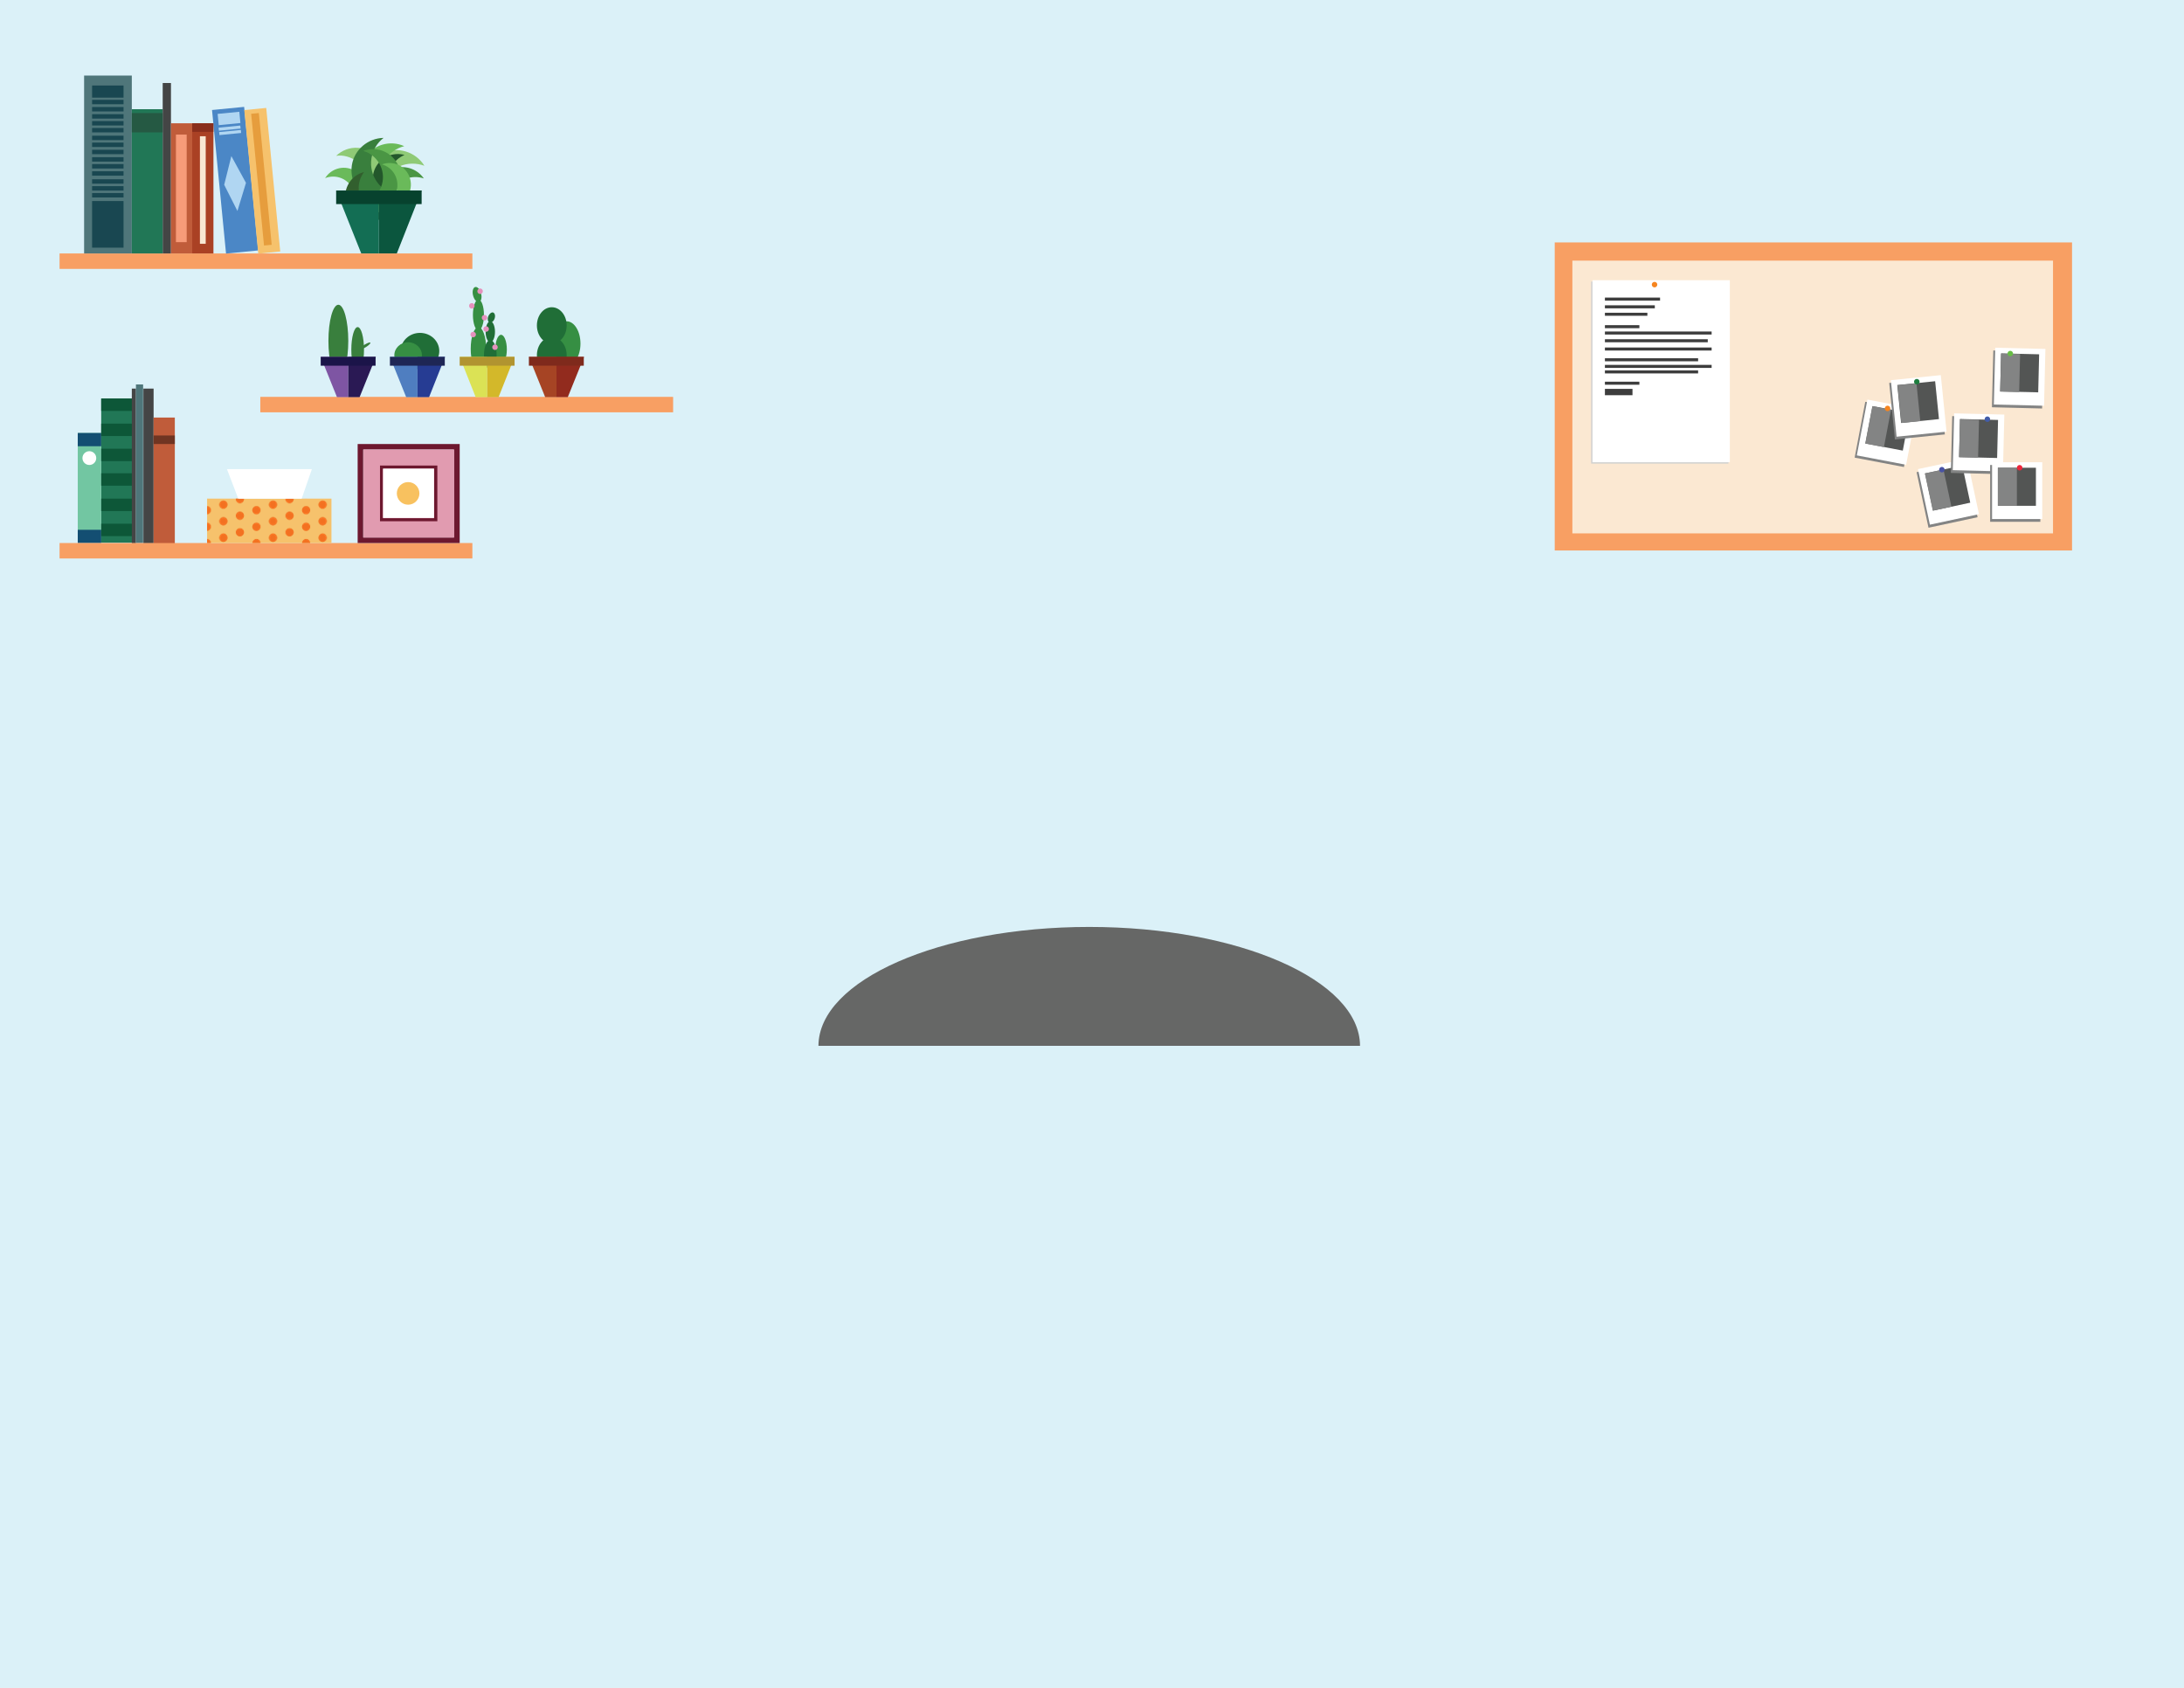
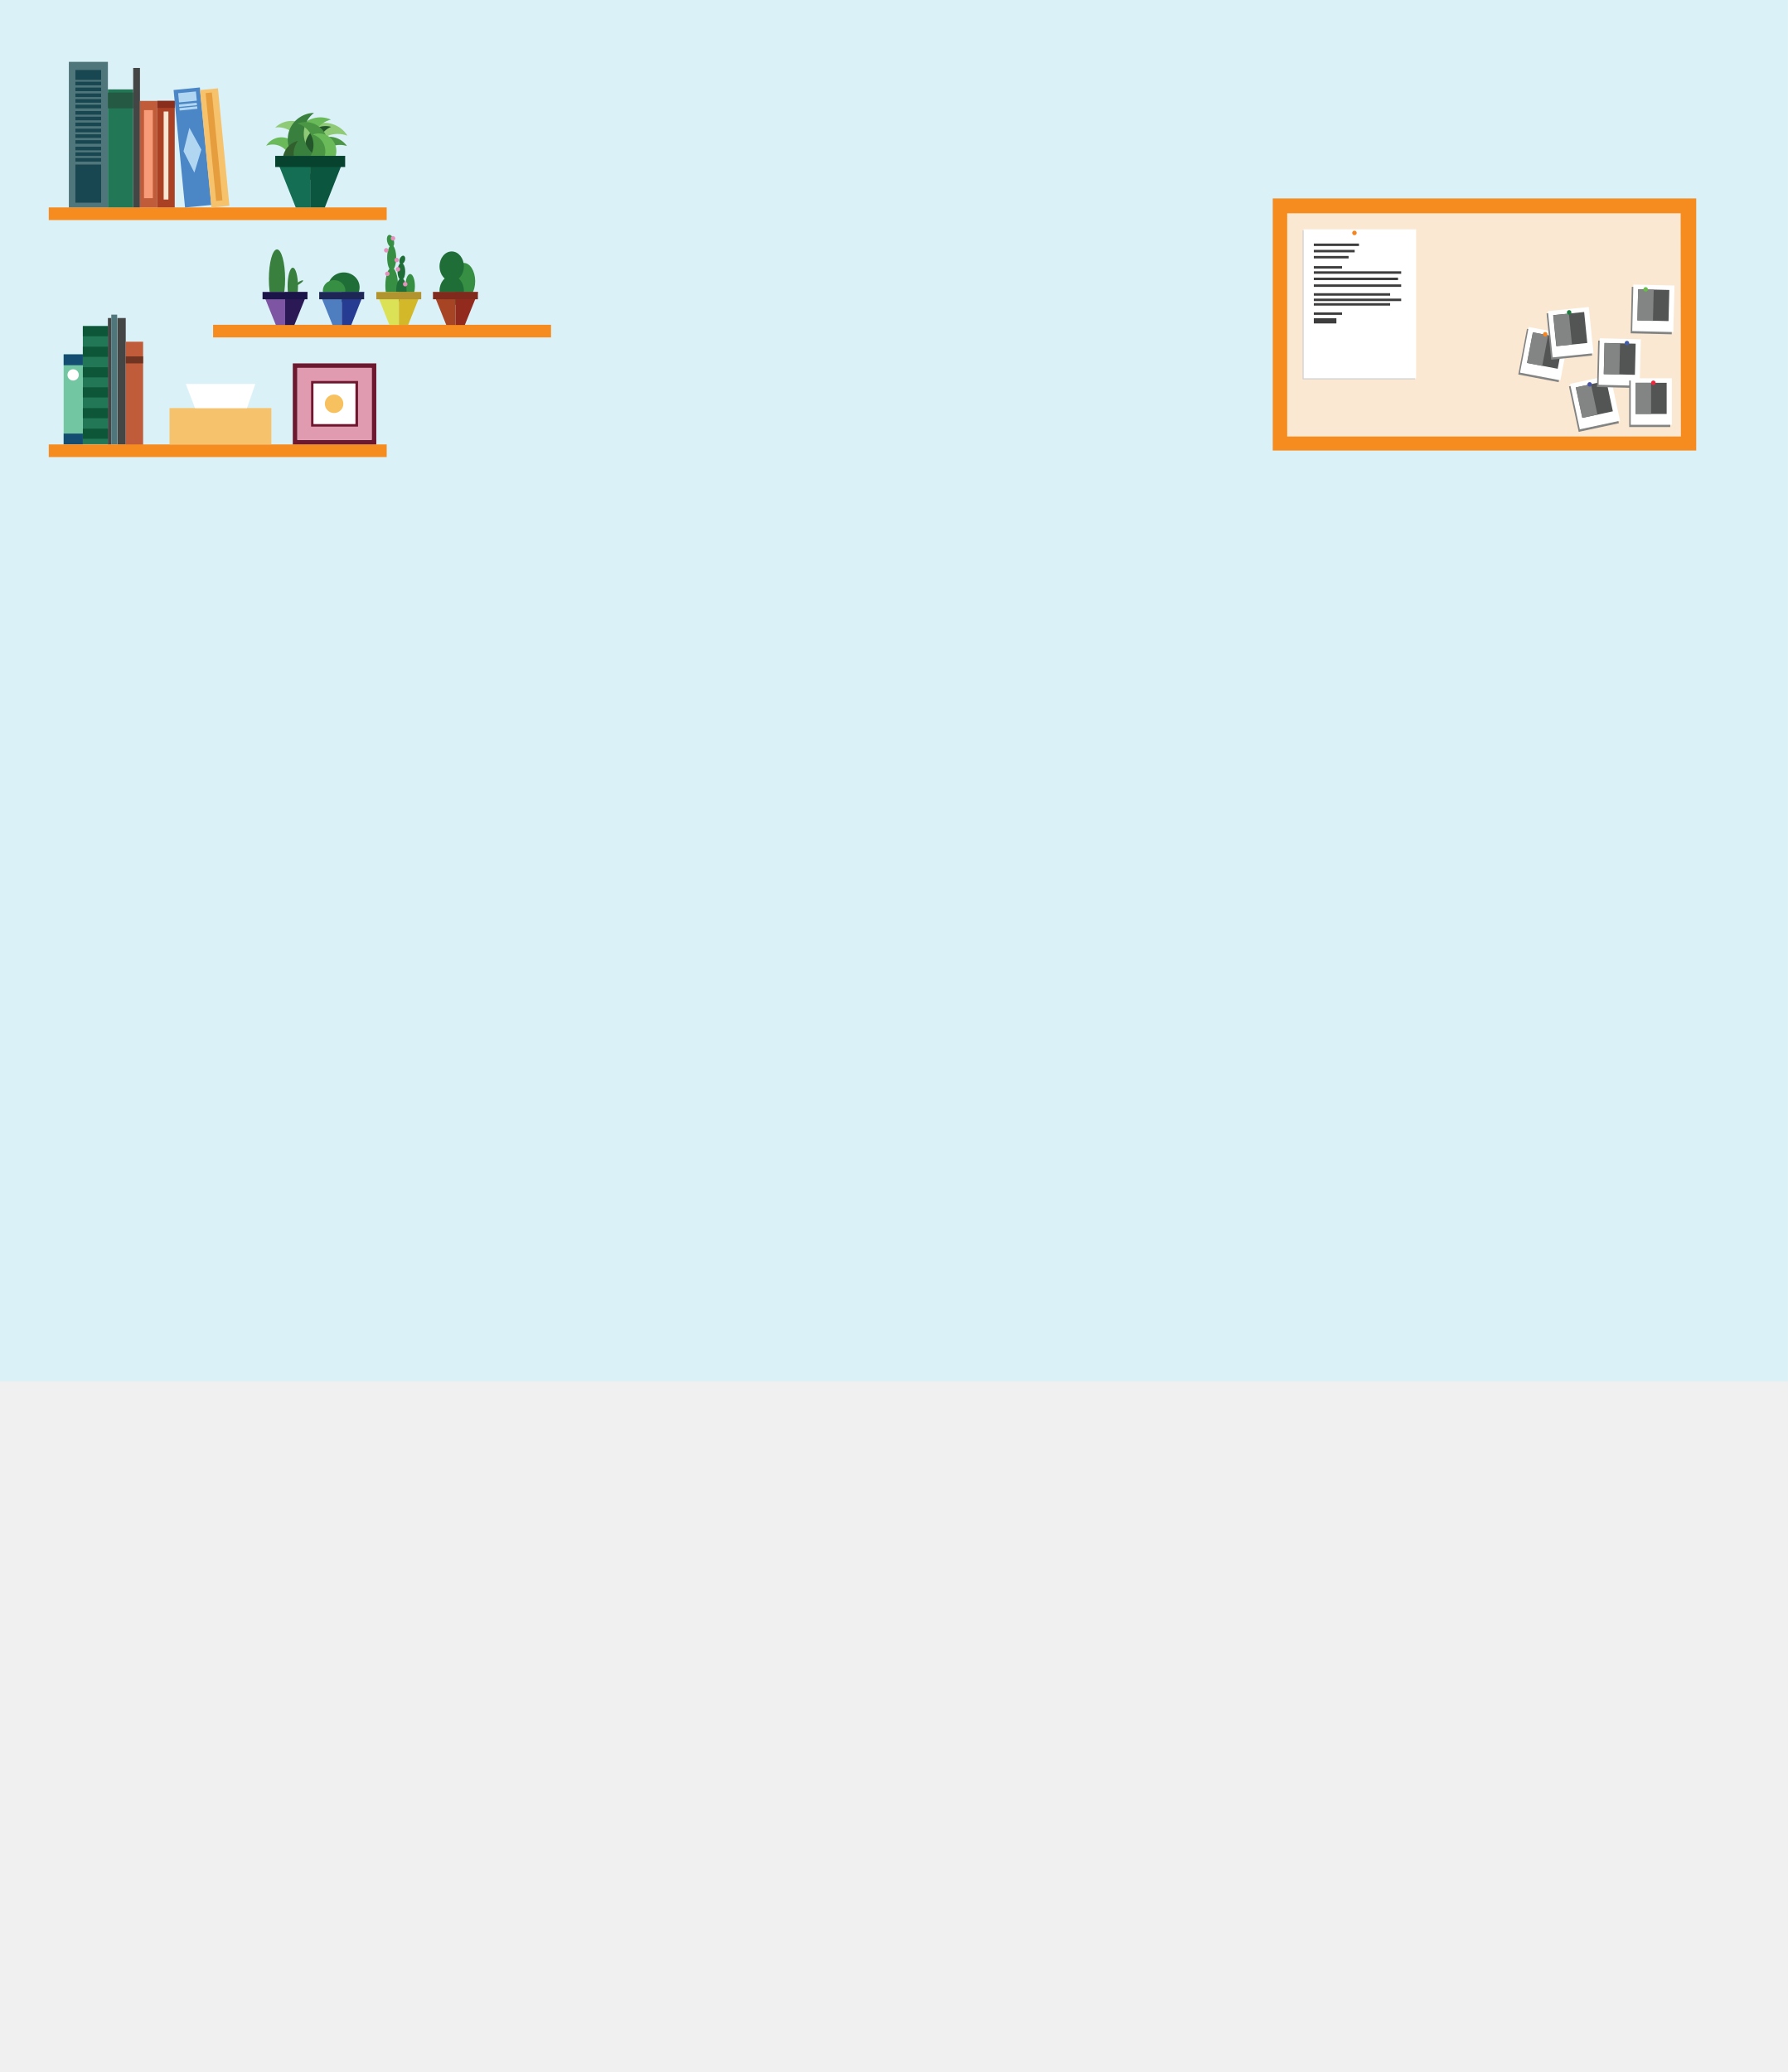
- <svg xmlns="http://www.w3.org/2000/svg" version="1.1" id="Layer_1" x="0px" y="0px" viewBox="0 0 792 612" style="enable-background:new 0 0 792 612;" xml:space="preserve">
-   <style type="text/css">
- 	.st0{fill:none;}
- 	.st1{fill:#F37121;}
- 	.st2{fill:#E2E2E2;}
- 	.st3{fill:#DBF1F8;}
- 	.st4{fill:#368F43;}
- 	.st5{fill:#206E37;}
- 	.st6{fill:#397F3D;}
- 	.st7{fill:#4A9644;}
- 	.st8{fill:#8FCA76;}
- 	.st9{fill:#6ABA5A;}
- 	.st10{fill:#23572B;}
- 	.st11{fill:#325F2E;}
- 	.st12{fill:#FBE8D2;}
- 	.st13{fill:#F89F63;}
- 	.st14{fill:#D1D2D1;}
- 	.st15{fill:#FFFFFF;}
- 	.st16{fill:#F6851F;}
- 	.st17{fill:#3D3D3D;}
- 	.st18{fill:#838484;}
- 	.st19{fill:#535554;}
- 	.st20{fill:#1D7D3E;}
- 	.st21{fill:#67BD45;}
- 	.st22{fill:#425CA9;}
- 	.st23{fill:#4953A4;}
- 	.st24{fill:#EE273C;}
- 	.st25{fill:#4F767A;}
- 	.st26{fill:#217756;}
- 	.st27{fill:#72C6A2;}
- 	.st28{fill:#134E72;}
- 	.st29{fill:#0D5738;}
- 	.st30{fill:#444545;}
- 	.st31{fill:#C05C3A;}
- 	.st32{fill:#AA4124;}
- 	.st33{fill:#4B87C6;}
- 	.st34{fill:#B0D6F2;}
- 	.st35{fill:#F6C26C;}
- 	.st36{fill:#E69D3D;}
- 	.st37{fill:#892E1C;}
- 	.st38{fill:#F8E7D2;}
- 	.st39{fill:#F79B79;}
- 	.st40{fill:#194751;}
- 	.st41{fill:#255943;}
- 	.st42{fill:#703522;}
- 	.st43{fill:#136E54;}
- 	.st44{fill:#0B563E;}
- 	.st45{fill:#07422E;}
- 	.st46{fill:#A64424;}
- 	.st47{fill:#922B1E;}
- 	.st48{fill:#7F2A1C;}
- 	.st49{fill:#DBE255;}
- 	.st50{fill:#D3B82A;}
- 	.st51{fill:#B19430;}
- 	.st52{fill:#4F7EC0;}
- 	.st53{fill:#263C93;}
- 	.st54{fill:#1E2655;}
- 	.st55{fill:#7E55A3;}
- 	.st56{fill:#2A1954;}
- 	.st57{fill:#1B1449;}
- 	.st58{fill:#E691BD;}
- 	.st59{fill:url(#New_Pattern);}
- 	.st60{fill:#6D182F;}
- 	.st61{fill:#E19BB0;}
- 	.st62{fill:#F8C15F;}
- 	.st63{fill:#666766;}
- </style>
-   <pattern width="18" height="18" patternUnits="userSpaceOnUse" id="New_Pattern" viewBox="0 -20.5 18 18" style="overflow:visible;">
+ <svg xmlns="http://www.w3.org/2000/svg" xmlns:xlink="http://www.w3.org/1999/xlink" version="1.1" id="Layer_1" x="0px" y="0px" viewBox="0 306 792 918" enable-background="new 0 306 792 918" xml:space="preserve">
+   <pattern y="1224" width="18" height="18" patternUnits="userSpaceOnUse" id="New_Pattern" viewBox="0 -20.5 18 18" overflow="visible">
    <g>
-       <polygon class="st0" points="0,-20.5 18,-20.5 18,-2.5 0,-2.5   " />
-       <path class="st1" d="M16.5-1.5C16.5-0.7,15.8,0,15,0s-1.5-0.7-1.5-1.5s0.7-1.5,1.5-1.5S16.5-2.4,16.5-1.5z" />
-       <path class="st1" d="M16.5-7.5C16.5-6.7,15.8-6,15-6s-1.5-0.7-1.5-1.5s0.7-1.5,1.5-1.5S16.5-8.4,16.5-7.5z" />
-       <path class="st1" d="M10.5-5.5C10.5-4.7,9.8-4,9-4S7.5-4.7,7.5-5.5S8.2-7.1,9-7.1S10.5-6.4,10.5-5.5z" />
-       <path class="st1" d="M4.5-3.5C4.5-2.7,3.8-2,3-2S1.5-2.7,1.5-3.5S2.2-5.1,3-5.1S4.5-4.4,4.5-3.5z" />
-       <path class="st1" d="M16.5-13.5c0,0.8-0.7,1.5-1.5,1.5s-1.5-0.7-1.5-1.5s0.7-1.5,1.5-1.5S16.5-14.4,16.5-13.5z" />
-       <path class="st1" d="M10.5-11.5c0,0.8-0.7,1.5-1.5,1.5s-1.5-0.7-1.5-1.5s0.7-1.5,1.5-1.5S10.5-12.4,10.5-11.5z" />
-       <path class="st1" d="M4.5-9.5C4.5-8.7,3.8-8,3-8S1.5-8.7,1.5-9.5s0.7-1.5,1.5-1.5S4.5-10.4,4.5-9.5z" />
-       <path class="st1" d="M16.5-19.5c0,0.8-0.7,1.5-1.5,1.5s-1.5-0.7-1.5-1.5s0.7-1.5,1.5-1.5S16.5-20.4,16.5-19.5z" />
-       <path class="st1" d="M10.5-17.5c0,0.8-0.7,1.5-1.5,1.5s-1.5-0.7-1.5-1.5s0.7-1.5,1.5-1.5S10.5-18.4,10.5-17.5z" />
-       <path class="st1" d="M4.5-15.5C4.5-14.7,3.8-14,3-14s-1.5-0.7-1.5-1.5c0-0.8,0.7-1.5,1.5-1.5S4.5-16.4,4.5-15.5z" />
-       <path class="st1" d="M4.5-21.5C4.5-20.7,3.8-20,3-20s-1.5-0.7-1.5-1.5s0.7-1.5,1.5-1.5S4.5-22.4,4.5-21.5z" />
+       <polygon fill="none" points="0,-2.5 18,-2.5 18,-20.5 0,-20.5   " />
+       <g>
+         <polygon fill="none" points="0,-2.5 18,-2.5 18,-20.5 0,-20.5    " />
+         <path fill="#F37121" d="M16.5-21.5c0-0.8-0.7-1.5-1.5-1.5s-1.5,0.7-1.5,1.5S14.2-20,15-20S16.5-20.6,16.5-21.5z" />
+         <path fill="#F37121" d="M16.5-15.5c0-0.8-0.7-1.5-1.5-1.5s-1.5,0.7-1.5,1.5c0,0.8,0.7,1.5,1.5,1.5S16.5-14.6,16.5-15.5z" />
+         <path fill="#F37121" d="M10.5-17.5c0-0.8-0.7-1.5-1.5-1.5s-1.5,0.7-1.5,1.5s0.7,1.6,1.5,1.6S10.5-16.6,10.5-17.5z" />
+         <path fill="#F37121" d="M4.5-19.5C4.5-20.3,3.8-21,3-21s-1.5,0.7-1.5,1.5s0.7,1.6,1.5,1.6S4.5-18.6,4.5-19.5z" />
+         <path fill="#F37121" d="M16.5-9.5c0-0.8-0.7-1.5-1.5-1.5s-1.5,0.7-1.5,1.5S14.2-8,15-8S16.5-8.6,16.5-9.5z" />
+         <path fill="#F37121" d="M10.5-11.5c0-0.8-0.7-1.5-1.5-1.5s-1.5,0.7-1.5,1.5S8.2-10,9-10S10.5-10.6,10.5-11.5z" />
+         <path fill="#F37121" d="M4.5-13.5C4.5-14.3,3.8-15,3-15s-1.5,0.7-1.5,1.5S2.2-12,3-12S4.5-12.6,4.5-13.5z" />
+         <path fill="#F37121" d="M16.5-3.5C16.5-4.3,15.8-5,15-5s-1.5,0.7-1.5,1.5S14.2-2,15-2S16.5-2.6,16.5-3.5z" />
+         <path fill="#F37121" d="M10.5-5.5C10.5-6.3,9.8-7,9-7S7.5-6.3,7.5-5.5S8.2-4,9-4S10.5-4.6,10.5-5.5z" />
+         <path fill="#F37121" d="M4.5-7.5C4.5-8.3,3.8-9,3-9S1.5-8.3,1.5-7.5C1.5-6.7,2.2-6,3-6S4.5-6.6,4.5-7.5z" />
+         <path fill="#F37121" d="M4.5-1.5C4.5-2.3,3.8-3,3-3S1.5-2.3,1.5-1.5S2.2,0,3,0S4.5-0.6,4.5-1.5z" />
+       </g>
    </g>
  </pattern>
-   <polygon class="st2" points="85.4,180.8 81.3,170.1 112.1,170.1 108.4,180.8 " />
-   <rect class="st3" width="792" height="612" />
-   <ellipse class="st4" cx="205.5" cy="124.6" rx="5" ry="8.1" />
-   <ellipse class="st4" cx="173.5" cy="126.5" rx="2.8" ry="7.9" />
-   <ellipse class="st4" cx="181.7" cy="126.7" rx="2.1" ry="5.3" />
-   <ellipse class="st4" cx="173.5" cy="114.2" rx="2" ry="5.6" />
-   <ellipse transform="matrix(0.9691 -0.2469 0.2469 0.9691 -21.0143 46.0038)" class="st4" cx="173" cy="106.8" rx="1.5" ry="2.8" />
-   <ellipse class="st5" cx="177.8" cy="128.7" rx="2.3" ry="5.4" />
-   <ellipse class="st5" cx="177.8" cy="120.3" rx="1.7" ry="3.8" />
-   <path class="st5" d="M177,114.9c-0.3,1,0,1.9,0.6,2.1c0.7,0.1,1.5-0.6,1.8-1.6c0.3-1,0-1.9-0.6-2.1S177.3,113.9,177,114.9z" />
-   <ellipse class="st5" cx="152.3" cy="127.3" rx="7" ry="6.6" />
-   <ellipse class="st5" cx="200.1" cy="128.8" rx="5.4" ry="6.6" />
-   <ellipse class="st5" cx="200.1" cy="118" rx="5.4" ry="6.6" />
-   <ellipse class="st4" cx="148" cy="128.8" rx="5" ry="4.7" />
-   <ellipse class="st6" cx="122.7" cy="123.6" rx="3.6" ry="13.1" />
-   <ellipse class="st6" cx="129.7" cy="126.8" rx="2.3" ry="8.2" />
-   <ellipse transform="matrix(0.5299 0.8481 -0.8481 0.5299 168.5783 -53.3992)" class="st6" cx="132.5" cy="125.4" rx="0.5" ry="2.2" />
-   <path class="st7" d="M142.4,61.3c-4.6,2-6.8,7.3-4.8,11.9c1,2.4,3,4.2,5.3,5c-0.3-0.4-0.5-0.9-0.7-1.4c-2-4.6,0.2-10,4.8-11.9  c2.2-0.9,4.6-0.9,6.7-0.2C151.2,61.1,146.5,59.6,142.4,61.3z" />
-   <path class="st8" d="M138.8,55.4c-6.3,2.6-9.2,9.9-6.5,16.1c1.4,3.3,4,5.6,7.1,6.8c-0.4-0.6-0.7-1.2-1-1.9  c-2.6-6.3,0.3-13.5,6.5-16.1c3-1.3,6.2-1.2,9-0.2C150.8,55.1,144.4,53,138.8,55.4z" />
-   <path class="st9" d="M132.3,67c-0.9-4.2-5-6.9-9.3-6c-2.2,0.5-4,1.8-5.1,3.6c0.4-0.2,0.8-0.3,1.3-0.4c4.2-0.9,8.4,1.8,9.3,6  c0.4,2,0,4-1,5.6C131,74.5,133.1,70.8,132.3,67z" />
-   <path class="st9" d="M132.2,57.3c-3.6,5.4-2,12.7,3.4,16.3c2.8,1.9,6.2,2.3,9.2,1.6c-0.6-0.3-1.2-0.6-1.8-0.9  c-5.4-3.6-6.9-10.8-3.4-16.3c1.7-2.6,4.2-4.3,7-5C141.5,50.7,135.4,52.4,132.2,57.3z" />
-   <path class="st8" d="M139.7,64.7c0.4-5.8-4.1-10.8-9.9-11.1c-3-0.2-5.8,0.9-7.9,2.9c0.6-0.1,1.2-0.1,1.8-0.1  c5.8,0.4,10.2,5.3,9.9,11.1c-0.2,2.8-1.4,5.2-3.3,7C135.3,74,139.4,69.9,139.7,64.7z" />
-   <path class="st10" d="M136.1,60.9c-2.2,4.5-0.4,10,4.1,12.2c2.4,1.2,5,1.2,7.2,0.4c-0.5-0.1-1-0.3-1.5-0.6  c-4.5-2.2-6.3-7.7-4.1-12.2c1.1-2.1,2.9-3.7,4.9-4.5C142.7,55,138.1,56.9,136.1,60.9z" />
-   <path class="st6" d="M127.6,59.9c-1,6.4,3.3,12.4,9.8,13.4c3.4,0.5,6.6-0.4,9.1-2.4c-0.7,0-1.3,0-2-0.1c-6.4-1-10.8-7-9.8-13.4  c0.5-3.1,2.1-5.6,4.4-7.4C133.5,50.1,128.5,54.2,127.6,59.9z" />
-   <path class="st7" d="M144.2,68.5c2.5-5,0.4-11-4.5-13.4c-2.6-1.3-5.5-1.3-8-0.4c0.5,0.2,1.1,0.4,1.6,0.6c5,2.5,7,8.5,4.5,13.4  c-1.2,2.4-3.2,4-5.4,4.9C137,75,142,72.9,144.2,68.5z" />
-   <path class="st11" d="M125.2,71.9c0.4,5,4.8,8.7,9.8,8.3c2.6-0.2,4.9-1.5,6.4-3.4c-0.5,0.1-1,0.2-1.5,0.3c-5,0.4-9.4-3.3-9.8-8.3  c-0.2-2.4,0.6-4.6,1.9-6.4C127.8,63.4,124.9,67.4,125.2,71.9z" />
-   <rect x="567.8" y="91.4" class="st12" width="178.7" height="105" />
-   <path class="st13" d="M563.8,87.9v111.7h187.6V87.9H563.8z M744.6,193.4H570.2V94.5h174.3V193.4z" />
-   <rect x="577" y="102.1" class="st14" width="49.8" height="66" />
-   <rect x="577.5" y="101.6" class="st15" width="49.8" height="66" />
-   <circle class="st16" cx="600" cy="103.2" r="1" />
-   <rect x="582" y="107.9" class="st17" width="20" height="1.1" />
-   <rect x="582" y="120.2" class="st17" width="38.7" height="1.1" />
-   <rect x="582" y="132.3" class="st17" width="38.7" height="1.1" />
-   <rect x="582" y="123" class="st17" width="37.3" height="1.1" />
-   <rect x="582" y="126" class="st17" width="38.7" height="1.1" />
-   <rect x="582" y="129.9" class="st17" width="33.8" height="1.1" />
-   <rect x="582" y="134.3" class="st17" width="33.8" height="1.1" />
-   <rect x="582" y="117.9" class="st17" width="12.5" height="1.1" />
-   <rect x="582" y="138.4" class="st17" width="12.5" height="1.1" />
-   <rect x="582" y="141" class="st17" width="10" height="2.3" />
-   <rect x="582" y="110.7" class="st17" width="18.1" height="1.1" />
-   <rect x="582" y="113.4" class="st17" width="15.4" height="1.1" />
+   <polygon fill="#E2E2E2" points="85.4,486.8 81.3,476.1 112.1,476.1 108.4,486.8 " />
+   <rect y="306" fill="#DBF1F8" width="792" height="612" />
+   <ellipse fill="#368F43" cx="205.5" cy="430.6" rx="5" ry="8.1" />
+   <ellipse fill="#368F43" cx="173.5" cy="432.5" rx="2.8" ry="7.9" />
+   <ellipse fill="#368F43" cx="181.7" cy="432.7" rx="2.1" ry="5.3" />
+   <ellipse fill="#368F43" cx="173.5" cy="420.2" rx="2" ry="5.6" />
+   <ellipse transform="matrix(-0.2469 -0.969 0.969 -0.2469 -184.2895 682.3553)" fill="#368F43" cx="173" cy="412.8" rx="2.8" ry="1.5" />
+   <ellipse fill="#206E37" cx="177.8" cy="434.7" rx="2.3" ry="5.4" />
+   <ellipse fill="#206E37" cx="177.8" cy="426.3" rx="1.7" ry="3.8" />
+   <path fill="#206E37" d="M177,420.9c-0.3,1,0,1.9,0.6,2.1c0.7,0.1,1.5-0.6,1.8-1.6s0-1.9-0.6-2.1C178.2,419.1,177.3,419.9,177,420.9z  " />
+   <ellipse fill="#206E37" cx="152.3" cy="433.3" rx="7" ry="6.6" />
+   <ellipse fill="#206E37" cx="200.1" cy="434.8" rx="5.4" ry="6.6" />
+   <ellipse fill="#206E37" cx="200.1" cy="424" rx="5.4" ry="6.6" />
+   <ellipse fill="#368F43" cx="148" cy="434.8" rx="5" ry="4.7" />
+   <ellipse fill="#397F3D" cx="122.7" cy="429.6" rx="3.6" ry="13.1" />
+   <ellipse fill="#397F3D" cx="129.7" cy="432.8" rx="2.3" ry="8.2" />
+   <ellipse transform="matrix(0.8481 -0.5299 0.5299 0.8481 -208.4824 135.7223)" fill="#397F3D" cx="132.4" cy="431.4" rx="2.2" ry="0.5" />
+   <path fill="#4A9644" d="M142.4,367.3c-4.6,2-6.8,7.3-4.8,11.9c1,2.4,3,4.2,5.3,5c-0.3-0.4-0.5-0.9-0.7-1.4c-2-4.6,0.2-10,4.8-11.9  c2.2-0.9,4.6-0.9,6.7-0.2C151.2,367.1,146.5,365.6,142.4,367.3z" />
+   <path fill="#8FCA76" d="M138.8,361.4c-6.3,2.6-9.2,9.9-6.5,16.1c1.4,3.3,4,5.6,7.1,6.8c-0.4-0.6-0.7-1.2-1-1.9  c-2.6-6.3,0.3-13.5,6.5-16.1c3-1.3,6.2-1.2,9-0.2C150.8,361.1,144.4,359,138.8,361.4z" />
+   <path fill="#6ABA5A" d="M132.3,373c-0.9-4.2-5-6.9-9.3-6c-2.2,0.5-4,1.8-5.1,3.6c0.4-0.2,0.8-0.3,1.3-0.4c4.2-0.9,8.4,1.8,9.3,6  c0.4,2,0,4-1,5.6C131,380.5,133.1,376.8,132.3,373z" />
+   <path fill="#6ABA5A" d="M132.2,363.3c-3.6,5.4-2,12.7,3.4,16.3c2.8,1.9,6.2,2.3,9.2,1.6c-0.6-0.3-1.2-0.6-1.8-0.9  c-5.4-3.6-6.9-10.8-3.4-16.3c1.7-2.6,4.2-4.3,7-5C141.5,356.7,135.4,358.4,132.2,363.3z" />
+   <path fill="#8FCA76" d="M139.7,370.7c0.4-5.8-4.1-10.8-9.9-11.1c-3-0.2-5.8,0.9-7.9,2.9c0.6-0.1,1.2-0.1,1.8-0.1  c5.8,0.4,10.2,5.3,9.9,11.1c-0.2,2.8-1.4,5.2-3.3,7C135.3,380,139.4,375.9,139.7,370.7z" />
+   <path fill="#23572B" d="M136.1,366.9c-2.2,4.5-0.4,10,4.1,12.2c2.4,1.2,5,1.2,7.2,0.4c-0.5-0.1-1-0.3-1.5-0.6  c-4.5-2.2-6.3-7.7-4.1-12.2c1.1-2.1,2.9-3.7,4.9-4.5C142.7,361,138.1,362.9,136.1,366.9z" />
+   <path fill="#397F3D" d="M127.6,365.9c-1,6.4,3.3,12.4,9.8,13.4c3.4,0.5,6.6-0.4,9.1-2.4c-0.7,0-1.3,0-2-0.1c-6.4-1-10.8-7-9.8-13.4  c0.5-3.1,2.1-5.6,4.4-7.4C133.5,356.1,128.5,360.2,127.6,365.9z" />
+   <path fill="#4A9644" d="M144.2,374.5c2.5-5,0.4-11-4.5-13.4c-2.6-1.3-5.5-1.3-8-0.4c0.5,0.2,1.1,0.4,1.6,0.6c5,2.5,7,8.5,4.5,13.4  c-1.2,2.4-3.2,4-5.4,4.9C137,381,142,378.9,144.2,374.5z" />
+   <path fill="#325F2E" d="M125.2,377.9c0.4,5,4.8,8.7,9.8,8.3c2.6-0.2,4.9-1.5,6.4-3.4c-0.5,0.1-1,0.2-1.5,0.3c-5,0.4-9.4-3.3-9.8-8.3  c-0.2-2.4,0.6-4.6,1.9-6.4C127.8,369.4,124.9,373.4,125.2,377.9z" />
+   <rect x="567.8" y="397.4" fill="#FBE8D2" width="178.7" height="105" />
+   <path fill="#F68C1F" d="M563.8,393.9v111.7h187.6V393.9H563.8z M744.6,499.4H570.2v-98.9h174.3L744.6,499.4L744.6,499.4z" />
+   <rect x="577" y="408.1" fill="#D1D2D1" width="49.8" height="66" />
+   <rect x="577.5" y="407.6" fill="#FFFFFF" width="49.8" height="66" />
+   <circle fill="#F6851F" cx="600" cy="409.2" r="1" />
+   <rect x="582" y="413.9" fill="#3D3D3D" width="20" height="1.1" />
+   <rect x="582" y="426.2" fill="#3D3D3D" width="38.7" height="1.1" />
+   <rect x="582" y="438.3" fill="#3D3D3D" width="38.7" height="1.1" />
+   <rect x="582" y="429" fill="#3D3D3D" width="37.3" height="1.1" />
+   <rect x="582" y="432" fill="#3D3D3D" width="38.7" height="1.1" />
+   <rect x="582" y="435.9" fill="#3D3D3D" width="33.8" height="1.1" />
+   <rect x="582" y="440.3" fill="#3D3D3D" width="33.8" height="1.1" />
+   <rect x="582" y="423.9" fill="#3D3D3D" width="12.5" height="1.1" />
+   <rect x="582" y="444.4" fill="#3D3D3D" width="12.5" height="1.1" />
+   <rect x="582" y="447" fill="#3D3D3D" width="10" height="2.3" />
+   <rect x="582" y="416.7" fill="#3D3D3D" width="18.1" height="1.1" />
+   <rect x="582" y="419.4" fill="#3D3D3D" width="15.4" height="1.1" />
  <g>
-     <rect x="697" y="169.1" transform="matrix(0.9778 -0.2095 0.2095 0.9778 -21.9222 151.8848)" class="st18" width="18.2" height="20.6" />
-     <rect x="697.5" y="168" transform="matrix(0.9778 -0.2095 0.2095 0.9778 -21.6783 151.9527)" class="st15" width="18.2" height="20.6" />
-     <rect x="699.4" y="170.1" transform="matrix(0.9778 -0.2095 0.2095 0.9778 -21.4122 151.8655)" class="st19" width="13.8" height="13.8" />
-     <rect x="699.4" y="170.8" transform="matrix(0.9778 -0.2095 0.2095 0.9778 -21.6389 151.1732)" class="st18" width="6.9" height="13.8" />
+     <rect x="697" y="475.1" transform="matrix(-0.9778 0.2095 -0.2095 -0.9778 1498.191 812.0505)" fill="#838484" width="18.2" height="20.6" />
+     <rect x="697.5" y="474" transform="matrix(-0.9778 0.2095 -0.2095 -0.9778 1498.951 809.7451)" fill="#FFFFFF" width="18.2" height="20.6" />
+     <rect x="699.4" y="476.1" transform="matrix(-0.9778 0.2095 -0.2095 -0.9778 1498.088 807.2457)" fill="#535554" width="13.8" height="13.8" />
+     <rect x="699.4" y="476.8" transform="matrix(-0.9778 0.2095 -0.2095 -0.9778 1491.407 809.3833)" fill="#838484" width="6.9" height="13.8" />
  </g>
  <g>
-     <rect x="674.3" y="147.2" transform="matrix(0.9824 0.187 -0.187 0.9824 41.5105 -125.0101)" class="st18" width="18.2" height="20.6" />
-     <rect x="675.1" y="146.4" transform="matrix(0.9824 0.187 -0.187 0.9824 41.3649 -125.1826)" class="st15" width="18.2" height="20.6" />
-     <rect x="677.6" y="148.4" transform="matrix(0.9824 0.187 -0.187 0.9824 41.1251 -125.2522)" class="st19" width="13.8" height="13.8" />
-     <rect x="677.6" y="147.8" transform="matrix(0.9824 0.187 -0.187 0.9824 40.9442 -124.6283)" class="st18" width="6.9" height="13.8" />
+     <rect x="674.3" y="453.2" transform="matrix(-0.9824 -0.187 0.187 -0.9824 1268.132 1046.648)" fill="#838484" width="18.2" height="20.6" />
+     <rect x="675.1" y="452.4" transform="matrix(-0.9824 -0.187 0.187 -0.9824 1269.849 1045.193)" fill="#FFFFFF" width="18.2" height="20.6" />
+     <rect x="677.6" y="454.4" transform="matrix(-0.9824 -0.187 0.187 -0.9824 1270.736 1042.498)" fill="#535554" width="13.8" height="13.8" />
+     <rect x="677.6" y="453.8" transform="matrix(-0.9824 -0.187 0.187 -0.9824 1263.996 1040.641)" fill="#838484" width="6.9" height="13.8" />
  </g>
  <g>
-     <rect x="707.7" y="151.1" transform="matrix(0.9997 2.441706e-02 -2.441706e-02 0.9997 4.154 -17.4541)" class="st18" width="18.2" height="20.6" />
-     <rect x="708.4" y="150.1" transform="matrix(0.9997 2.441706e-02 -2.441706e-02 0.9997 4.1302 -17.4713)" class="st15" width="18.2" height="20.6" />
-     <rect x="710.6" y="152.1" transform="matrix(0.9997 2.441706e-02 -2.441706e-02 0.9997 4.0977 -17.4725)" class="st19" width="13.8" height="13.8" />
-     <rect x="710.6" y="152.1" transform="matrix(0.9997 2.441706e-02 -2.441706e-02 0.9997 4.0946 -17.3881)" class="st18" width="6.9" height="13.8" />
+     <rect x="707.7" y="457.1" transform="matrix(-0.9997 -2.441703e-02 2.441703e-02 -0.9997 1421.97 952.162)" fill="#838484" width="18.2" height="20.6" />
+     <rect x="708.4" y="456.1" transform="matrix(-0.9997 -2.441703e-02 2.441703e-02 -0.9997 1423.395 950.1798)" fill="#FFFFFF" width="18.2" height="20.6" />
+     <rect x="710.6" y="458.1" transform="matrix(-0.9997 -2.441703e-02 2.441703e-02 -0.9997 1423.432 947.3787)" fill="#535554" width="13.8" height="13.8" />
+     <rect x="710.6" y="458.1" transform="matrix(-0.9997 -2.441703e-02 2.441703e-02 -0.9997 1416.529 947.2947)" fill="#838484" width="6.9" height="13.8" />
  </g>
  <g>
-     <rect x="722.6" y="127.3" transform="matrix(0.9997 2.441706e-02 -2.441706e-02 0.9997 3.5772 -17.8253)" class="st18" width="18.2" height="20.6" />
-     <rect x="723.3" y="126.3" transform="matrix(0.9997 2.441706e-02 -2.441706e-02 0.9997 3.5534 -17.8425)" class="st15" width="18.2" height="20.6" />
-     <rect x="725.5" y="128.3" transform="matrix(0.9997 2.441706e-02 -2.441706e-02 0.9997 3.521 -17.8437)" class="st19" width="13.8" height="13.8" />
-     <rect x="725.5" y="128.3" transform="matrix(0.9997 2.441706e-02 -2.441706e-02 0.9997 3.5179 -17.7593)" class="st18" width="6.9" height="13.8" />
+     <rect x="722.6" y="433.3" transform="matrix(-0.9997 -2.441703e-02 2.441703e-02 -0.9997 1452.346 904.9324)" fill="#838484" width="18.2" height="20.6" />
+     <rect x="723.3" y="432.3" transform="matrix(-0.9997 -2.441703e-02 2.441703e-02 -0.9997 1453.771 902.9503)" fill="#FFFFFF" width="18.2" height="20.6" />
+     <rect x="725.5" y="434.3" transform="matrix(-0.9997 -2.441703e-02 2.441703e-02 -0.9997 1453.809 900.1491)" fill="#535554" width="13.8" height="13.8" />
+     <rect x="725.5" y="434.3" transform="matrix(-0.9997 -2.441703e-02 2.441703e-02 -0.9997 1446.906 900.0652)" fill="#838484" width="6.9" height="13.8" />
  </g>
  <g>
-     <rect x="721.7" y="168.6" class="st18" width="18.2" height="20.6" />
-     <rect x="722.4" y="167.6" class="st15" width="18.2" height="20.6" />
-     <rect x="724.5" y="169.6" class="st19" width="13.8" height="13.8" />
-     <rect x="724.5" y="169.6" class="st18" width="6.9" height="13.8" />
+     <rect x="721.7" y="474.6" fill="#838484" width="18.2" height="20.6" />
+     <rect x="722.4" y="473.6" fill="#FFFFFF" width="18.2" height="20.6" />
+     <rect x="724.5" y="475.6" fill="#535554" width="13.8" height="13.8" />
+     <rect x="724.5" y="475.6" fill="#838484" width="6.9" height="13.8" />
  </g>
  <g>
-     <rect x="686.1" y="137.9" transform="matrix(0.9949 -0.1007 0.1007 0.9949 -11.393 70.7505)" class="st18" width="18.2" height="20.6" />
-     <rect x="686.7" y="136.9" transform="matrix(0.9949 -0.1007 0.1007 0.9949 -11.2832 70.8017)" class="st15" width="18.2" height="20.6" />
-     <rect x="688.7" y="138.9" transform="matrix(0.9949 -0.1007 0.1007 0.9949 -11.1507 70.7815)" class="st19" width="13.8" height="13.8" />
-     <rect x="688.8" y="139.3" transform="matrix(0.9949 -0.1007 0.1007 0.9949 -11.2032 70.4368)" class="st18" width="6.9" height="13.8" />
+     <rect x="686.1" y="443.9" transform="matrix(-0.9949 0.1007 -0.1007 -0.9949 1432.574 836.061)" fill="#838484" width="18.2" height="20.6" />
+     <rect x="686.7" y="442.9" transform="matrix(-0.9949 0.1007 -0.1007 -0.9949 1433.682 833.9968)" fill="#FFFFFF" width="18.2" height="20.6" />
+     <rect x="688.7" y="444.9" transform="matrix(-0.9949 0.1007 -0.1007 -0.9949 1433.128 831.239)" fill="#535554" width="13.8" height="13.8" />
+     <rect x="688.8" y="445.3" transform="matrix(-0.9949 0.1007 -0.1007 -0.9949 1426.494 832.355)" fill="#838484" width="6.9" height="13.8" />
  </g>
-   <circle class="st16" cx="684.5" cy="148.1" r="1" />
-   <circle class="st20" cx="695.1" cy="138.4" r="1" />
-   <circle class="st21" cx="729" cy="128.2" r="1" />
-   <circle class="st22" cx="720.7" cy="152" r="1" />
-   <circle class="st23" cx="704.2" cy="170.3" r="1" />
-   <circle class="st24" cx="732.4" cy="169.6" r="1" />
-   <rect x="94.4" y="143.9" class="st13" width="149.7" height="5.6" />
-   <rect x="21.6" y="91.9" class="st13" width="149.7" height="5.6" />
-   <rect x="30.5" y="27.4" class="st25" width="17.3" height="64.5" />
-   <rect x="47.8" y="39.6" class="st26" width="11.2" height="52.3" />
-   <rect x="36.7" y="144.5" class="st26" width="11.2" height="52.3" />
-   <rect x="28.2" y="157" class="st27" width="8.5" height="39.8" />
-   <rect x="28.2" y="157" class="st28" width="8.5" height="4.8" />
-   <rect x="28.2" y="192.1" class="st28" width="8.5" height="4.8" />
-   <rect x="36.7" y="144.5" class="st29" width="11.2" height="4.5" />
-   <rect x="36.7" y="189.9" class="st29" width="11.2" height="4.5" />
-   <rect x="36.7" y="171.6" class="st29" width="11.2" height="4.5" />
-   <rect x="36.7" y="180.8" class="st29" width="11.2" height="4.5" />
-   <rect x="36.7" y="162.7" class="st29" width="11.2" height="4.5" />
-   <rect x="36.7" y="153.6" class="st29" width="11.2" height="4.5" />
-   <rect x="59" y="30.1" class="st30" width="3" height="61.8" />
-   <rect x="47.8" y="140.9" class="st30" width="1.5" height="56.1" />
-   <rect x="52" y="140.9" class="st30" width="3.7" height="56.1" />
-   <rect x="49.3" y="139.4" class="st25" width="2.6" height="57.5" />
-   <rect x="62" y="44.7" class="st31" width="7.7" height="47.2" />
-   <rect x="55.7" y="151.4" class="st31" width="7.7" height="47.2" />
-   <rect x="69.7" y="44.7" class="st32" width="7.7" height="47.2" />
-   <rect x="79.4" y="39.2" transform="matrix(0.9953 -9.714220e-02 9.714220e-02 0.9953 -5.9453 8.5865)" class="st33" width="11.7" height="52.3" />
-   <rect x="79.1" y="40.9" transform="matrix(0.9953 -9.714220e-02 9.714220e-02 0.9953 -3.7813 8.2715)" class="st34" width="7.9" height="4.1" />
-   <polygon class="st34" points="86.1,76.5 81.3,67 83.9,56.6 89.2,66.3 " />
-   <rect x="79.3" y="45.9" transform="matrix(0.9953 -9.714220e-02 9.714220e-02 0.9953 -4.1173 8.3103)" class="st34" width="7.9" height="1.1" />
-   <rect x="79.5" y="47.5" transform="matrix(0.9953 -9.714220e-02 9.714220e-02 0.9953 -4.2692 8.3329)" class="st34" width="7.9" height="1.1" />
-   <rect x="91.1" y="39.4" transform="matrix(0.9953 -9.714220e-02 9.714220e-02 0.9953 -5.9157 9.5494)" class="st35" width="8" height="52.3" />
-   <rect x="93.4" y="41" transform="matrix(0.9953 -9.714220e-02 9.714220e-02 0.9953 -5.865 9.521)" class="st36" width="2.8" height="48" />
-   <rect x="69.7" y="44.7" class="st37" width="7.7" height="3.1" />
-   <rect x="72.5" y="49.4" class="st38" width="2.1" height="39" />
-   <rect x="63.8" y="48.8" class="st39" width="3.9" height="39" />
-   <rect x="33.4" y="31" class="st40" width="11.4" height="4.4" />
-   <rect x="33.4" y="36.2" class="st40" width="11.4" height="1.6" />
-   <rect x="33.4" y="38.8" class="st40" width="11.4" height="1.6" />
-   <rect x="33.4" y="41.4" class="st40" width="11.4" height="1.6" />
-   <rect x="33.4" y="43.9" class="st40" width="11.4" height="1.6" />
-   <rect x="33.4" y="46.4" class="st40" width="11.4" height="1.6" />
-   <rect x="33.4" y="49.2" class="st40" width="11.4" height="1.6" />
-   <rect x="33.4" y="51.7" class="st40" width="11.4" height="1.6" />
-   <rect x="33.4" y="54.3" class="st40" width="11.4" height="1.6" />
-   <rect x="33.4" y="57" class="st40" width="11.4" height="1.6" />
-   <rect x="33.4" y="59.5" class="st40" width="11.4" height="1.6" />
-   <rect x="33.4" y="62.1" class="st40" width="11.4" height="1.6" />
-   <rect x="33.4" y="65" class="st40" width="11.4" height="1.6" />
-   <rect x="33.4" y="67.5" class="st40" width="11.4" height="1.6" />
-   <rect x="33.4" y="70" class="st40" width="11.4" height="1.6" />
-   <rect x="33.4" y="72.9" class="st40" width="11.4" height="16.9" />
-   <rect x="47.8" y="41" class="st41" width="11.2" height="7" />
-   <rect x="55.7" y="157.9" class="st42" width="7.7" height="3.1" />
-   <path class="st9" d="M148.2,70.4c1.9-3.9,0.3-8.6-3.5-10.5c-2-1-4.3-1-6.2-0.3c0.4,0.1,0.8,0.3,1.3,0.5c3.9,1.9,5.4,6.6,3.5,10.5  c-0.9,1.8-2.5,3.2-4.2,3.8C142.6,75.5,146.5,73.9,148.2,70.4z" />
+   <circle fill="#F6851F" cx="684.5" cy="454.1" r="1" />
+   <circle fill="#1D7D3E" cx="695.1" cy="444.4" r="1" />
+   <circle fill="#67BD45" cx="729" cy="434.2" r="1" />
+   <circle fill="#425CA9" cx="720.7" cy="458" r="1" />
+   <circle fill="#4953A4" cx="704.2" cy="476.3" r="1" />
+   <circle fill="#EE273C" cx="732.4" cy="475.6" r="1" />
+   <rect x="94.4" y="449.9" fill="#F68C1F" width="149.7" height="5.6" />
+   <rect x="21.6" y="397.9" fill="#F68C1F" width="149.7" height="5.6" />
+   <rect x="30.5" y="333.4" fill="#4F767A" width="17.3" height="64.5" />
+   <rect x="47.8" y="345.6" fill="#217756" width="11.2" height="52.3" />
+   <rect x="36.7" y="450.5" fill="#217756" width="11.2" height="52.3" />
+   <rect x="28.2" y="463" fill="#72C6A2" width="8.5" height="39.8" />
+   <rect x="28.2" y="463" fill="#134E72" width="8.5" height="4.8" />
+   <rect x="28.2" y="498.1" fill="#134E72" width="8.5" height="4.8" />
+   <rect x="36.7" y="450.5" fill="#0D5738" width="11.2" height="4.5" />
+   <rect x="36.7" y="495.9" fill="#0D5738" width="11.2" height="4.5" />
+   <rect x="36.7" y="477.6" fill="#0D5738" width="11.2" height="4.5" />
+   <rect x="36.7" y="486.8" fill="#0D5738" width="11.2" height="4.5" />
+   <rect x="36.7" y="468.7" fill="#0D5738" width="11.2" height="4.5" />
+   <rect x="36.7" y="459.6" fill="#0D5738" width="11.2" height="4.5" />
+   <rect x="59" y="336.1" fill="#444545" width="3" height="61.8" />
+   <rect x="47.8" y="446.9" fill="#444545" width="1.5" height="56.1" />
+   <rect x="52" y="446.9" fill="#444545" width="3.7" height="56.1" />
+   <rect x="49.3" y="445.4" fill="#4F767A" width="2.6" height="57.5" />
+   <rect x="62" y="350.7" fill="#C05C3A" width="7.7" height="47.2" />
+   <rect x="55.7" y="457.4" fill="#C05C3A" width="7.7" height="47.2" />
+   <rect x="69.7" y="350.7" fill="#AA4124" width="7.7" height="47.2" />
+   <rect x="79.4" y="345.2" transform="matrix(-0.9953 9.713939e-02 -9.713939e-02 -0.9953 206.1739 732.6584)" fill="#4B87C6" width="11.7" height="52.3" />
+   <rect x="79.1" y="346.9" transform="matrix(-0.9953 9.713939e-02 -9.713939e-02 -0.9953 199.6055 688.1862)" fill="#B0D6F2" width="7.9" height="4.1" />
+   <polygon fill="#B0D6F2" points="86.1,382.5 81.3,373 83.9,362.6 89.2,372.3 " />
+   <rect x="79.3" y="351.9" transform="matrix(-0.9953 9.713939e-02 -9.713939e-02 -0.9953 200.3509 695.1558)" fill="#B0D6F2" width="7.9" height="1.1" />
+   <rect x="79.5" y="353.5" transform="matrix(-0.9953 9.713939e-02 -9.713939e-02 -0.9953 200.9101 698.3198)" fill="#B0D6F2" width="7.9" height="1.1" />
+   <rect x="91.1" y="345.4" transform="matrix(-0.9953 9.713939e-02 -9.713939e-02 -0.9953 225.8527 732.1106)" fill="#F6C26C" width="8" height="52.3" />
+   <rect x="93.4" y="347" transform="matrix(-0.9953 9.713939e-02 -9.713939e-02 -0.9953 225.1984 731.0491)" fill="#E69D3D" width="2.8" height="48" />
+   <rect x="69.7" y="350.7" fill="#892E1C" width="7.7" height="3.1" />
+   <rect x="72.5" y="355.4" fill="#F8E7D2" width="2.1" height="39" />
+   <rect x="63.8" y="354.8" fill="#F79B79" width="3.9" height="39" />
+   <rect x="33.4" y="337" fill="#194751" width="11.4" height="4.4" />
+   <rect x="33.4" y="342.2" fill="#194751" width="11.4" height="1.6" />
+   <rect x="33.4" y="344.8" fill="#194751" width="11.4" height="1.6" />
+   <rect x="33.4" y="347.4" fill="#194751" width="11.4" height="1.6" />
+   <rect x="33.4" y="349.9" fill="#194751" width="11.4" height="1.6" />
+   <rect x="33.4" y="352.4" fill="#194751" width="11.4" height="1.6" />
+   <rect x="33.4" y="355.2" fill="#194751" width="11.4" height="1.6" />
+   <rect x="33.4" y="357.7" fill="#194751" width="11.4" height="1.6" />
+   <rect x="33.4" y="360.3" fill="#194751" width="11.4" height="1.6" />
+   <rect x="33.4" y="363" fill="#194751" width="11.4" height="1.6" />
+   <rect x="33.4" y="365.5" fill="#194751" width="11.4" height="1.6" />
+   <rect x="33.4" y="368.1" fill="#194751" width="11.4" height="1.6" />
+   <rect x="33.4" y="371" fill="#194751" width="11.4" height="1.6" />
+   <rect x="33.4" y="373.5" fill="#194751" width="11.4" height="1.6" />
+   <rect x="33.4" y="376" fill="#194751" width="11.4" height="1.6" />
+   <rect x="33.4" y="378.9" fill="#194751" width="11.4" height="16.9" />
+   <rect x="47.8" y="347" fill="#255943" width="11.2" height="7" />
+   <rect x="55.7" y="463.9" fill="#703522" width="7.7" height="3.1" />
+   <path fill="#6ABA5A" d="M148.2,376.4c1.9-3.9,0.3-8.6-3.5-10.5c-2-1-4.3-1-6.2-0.3c0.4,0.1,0.8,0.3,1.3,0.5  c3.9,1.9,5.4,6.6,3.5,10.5c-0.9,1.8-2.5,3.2-4.2,3.8C142.6,381.5,146.5,379.9,148.2,376.4z" />
  <g>
-     <polygon class="st43" points="137.4,69.1 137.4,91.9 131,91.9 121.9,69.1  " />
-     <polygon class="st44" points="152.9,69.1 143.9,91.9 137.4,91.9 137.4,69.1  " />
-     <rect x="121.9" y="69.1" class="st45" width="31" height="4.9" />
+     <polygon fill="#136E54" points="137.4,375.1 137.4,397.9 131,397.9 121.9,375.1  " />
+     <polygon fill="#0B563E" points="152.9,375.1 143.9,397.9 137.4,397.9 137.4,375.1  " />
+     <rect x="121.9" y="375.1" fill="#07422E" width="31" height="4.9" />
  </g>
-   <polygon class="st46" points="201.8,129.4 201.8,144 197.7,144 191.8,129.4 " />
-   <polygon class="st47" points="211.8,129.4 205.9,144 201.8,144 201.8,129.4 " />
-   <rect x="191.8" y="129.4" class="st48" width="19.9" height="3.2" />
-   <polygon class="st49" points="176.7,129.4 176.7,144 172.5,144 166.7,129.4 " />
-   <polygon class="st50" points="186.6,129.4 180.8,144 176.7,144 176.7,129.4 " />
-   <rect x="166.7" y="129.4" class="st51" width="19.9" height="3.2" />
-   <polygon class="st52" points="151.4,129.4 151.4,144 147.3,144 141.4,129.4 " />
-   <polygon class="st53" points="161.4,129.4 155.6,144 151.4,144 151.4,129.4 " />
-   <rect x="141.4" y="129.4" class="st54" width="19.9" height="3.2" />
-   <polygon class="st55" points="126.3,129.4 126.3,144 122.2,144 116.3,129.4 " />
-   <polygon class="st56" points="136.3,129.4 130.4,144 126.3,144 126.3,129.4 " />
-   <rect x="116.3" y="129.4" class="st57" width="19.9" height="3.2" />
-   <circle class="st58" cx="171.1" cy="110.9" r="1" />
-   <circle class="st58" cx="175.7" cy="115.2" r="1" />
-   <circle class="st58" cx="171.6" cy="121.3" r="1" />
-   <circle class="st58" cx="179.5" cy="125.9" r="1" />
-   <circle class="st58" cx="176.3" cy="119.3" r="1" />
-   <circle class="st58" cx="174.1" cy="105.6" r="1" />
-   <circle class="st15" cx="32.4" cy="166.1" r="2.5" />
-   <rect x="21.6" y="196.9" class="st13" width="149.7" height="5.6" />
-   <rect x="75.1" y="180.8" class="st35" width="45.1" height="16.1" />
-   <rect x="75.1" y="180.8" class="st59" width="45.1" height="16.1" />
-   <polygon class="st15" points="86.4,180.8 82.3,170.1 113.1,170.1 109.4,180.8 " />
-   <path class="st60" d="M129.7,161v35.9h37V161H129.7z M164.6,194.9h-32.9V163h32.9V194.9z" />
-   <rect x="131.8" y="163" class="st61" width="32.9" height="31.9" />
-   <path class="st60" d="M137.8,168.8V189h20.8v-20.2H137.8z M157.4,187.9h-18.5v-17.9h18.5V187.9z" />
-   <rect x="138.9" y="169.9" class="st15" width="18.5" height="17.9" />
-   <circle class="st62" cx="148" cy="178.9" r="4.1" />
-   <path class="st63" d="M395,336.1c-54.2,0-98.1,19.3-98.2,43.1h196.4C493.1,355.4,449.2,336.1,395,336.1z" />
-   <g>
- </g>
-   <g>
- </g>
-   <g>
- </g>
-   <g>
- </g>
-   <g>
- </g>
-   <g>
- </g>
+   <polygon fill="#A64424" points="201.8,435.4 201.8,450 197.7,450 191.8,435.4 " />
+   <polygon fill="#922B1E" points="211.8,435.4 205.9,450 201.8,450 201.8,435.4 " />
+   <rect x="191.8" y="435.4" fill="#7F2A1C" width="19.9" height="3.2" />
+   <polygon fill="#DBE255" points="176.7,435.4 176.7,450 172.5,450 166.7,435.4 " />
+   <polygon fill="#D3B82A" points="186.6,435.4 180.8,450 176.7,450 176.7,435.4 " />
+   <rect x="166.7" y="435.4" fill="#B19430" width="19.9" height="3.2" />
+   <polygon fill="#4F7EC0" points="151.4,435.4 151.4,450 147.3,450 141.4,435.4 " />
+   <polygon fill="#263C93" points="161.4,435.4 155.6,450 151.4,450 151.4,435.4 " />
+   <rect x="141.4" y="435.4" fill="#1E2655" width="19.9" height="3.2" />
+   <polygon fill="#7E55A3" points="126.3,435.4 126.3,450 122.2,450 116.3,435.4 " />
+   <polygon fill="#2A1954" points="136.3,435.4 130.4,450 126.3,450 126.3,435.4 " />
+   <rect x="116.3" y="435.4" fill="#1B1449" width="19.9" height="3.2" />
+   <circle fill="#E691BD" cx="171.1" cy="416.9" r="1" />
+   <circle fill="#E691BD" cx="175.7" cy="421.2" r="1" />
+   <circle fill="#E691BD" cx="171.6" cy="427.3" r="1" />
+   <circle fill="#E691BD" cx="179.5" cy="431.9" r="1" />
+   <circle fill="#E691BD" cx="176.3" cy="425.3" r="1" />
+   <circle fill="#E691BD" cx="174.1" cy="411.6" r="1" />
+   <circle fill="#FFFFFF" cx="32.4" cy="472.1" r="2.5" />
+   <rect x="21.6" y="502.9" fill="#F68C1F" width="149.7" height="5.6" />
+   <rect x="75.1" y="486.8" fill="#F6C26C" width="45.1" height="16.1" />
+   <pattern id="SVGID_1_" xlink:href="#New_Pattern" patternTransform="matrix(1 0 0 -1 0 -16751.5)">
+ </pattern>
+   <rect x="75.1" y="486.8" fill="url(#SVGID_1_)" width="45.1" height="16.1" />
+   <polygon fill="#FFFFFF" points="86.4,486.8 82.3,476.1 113.1,476.1 109.4,486.8 " />
+   <path fill="#6D182F" d="M129.7,467v35.9h37V467H129.7z M164.6,500.9h-32.9V469h32.9V500.9z" />
+   <rect x="131.8" y="469" fill="#E19BB0" width="32.9" height="31.9" />
+   <path fill="#6D182F" d="M137.8,474.8V495h20.8v-20.2H137.8z M157.4,493.9h-18.5V476h18.5V493.9z" />
+   <rect x="138.9" y="475.9" fill="#FFFFFF" width="18.5" height="17.9" />
+   <circle fill="#F8C15F" cx="148" cy="484.9" r="4.1" />
</svg>
